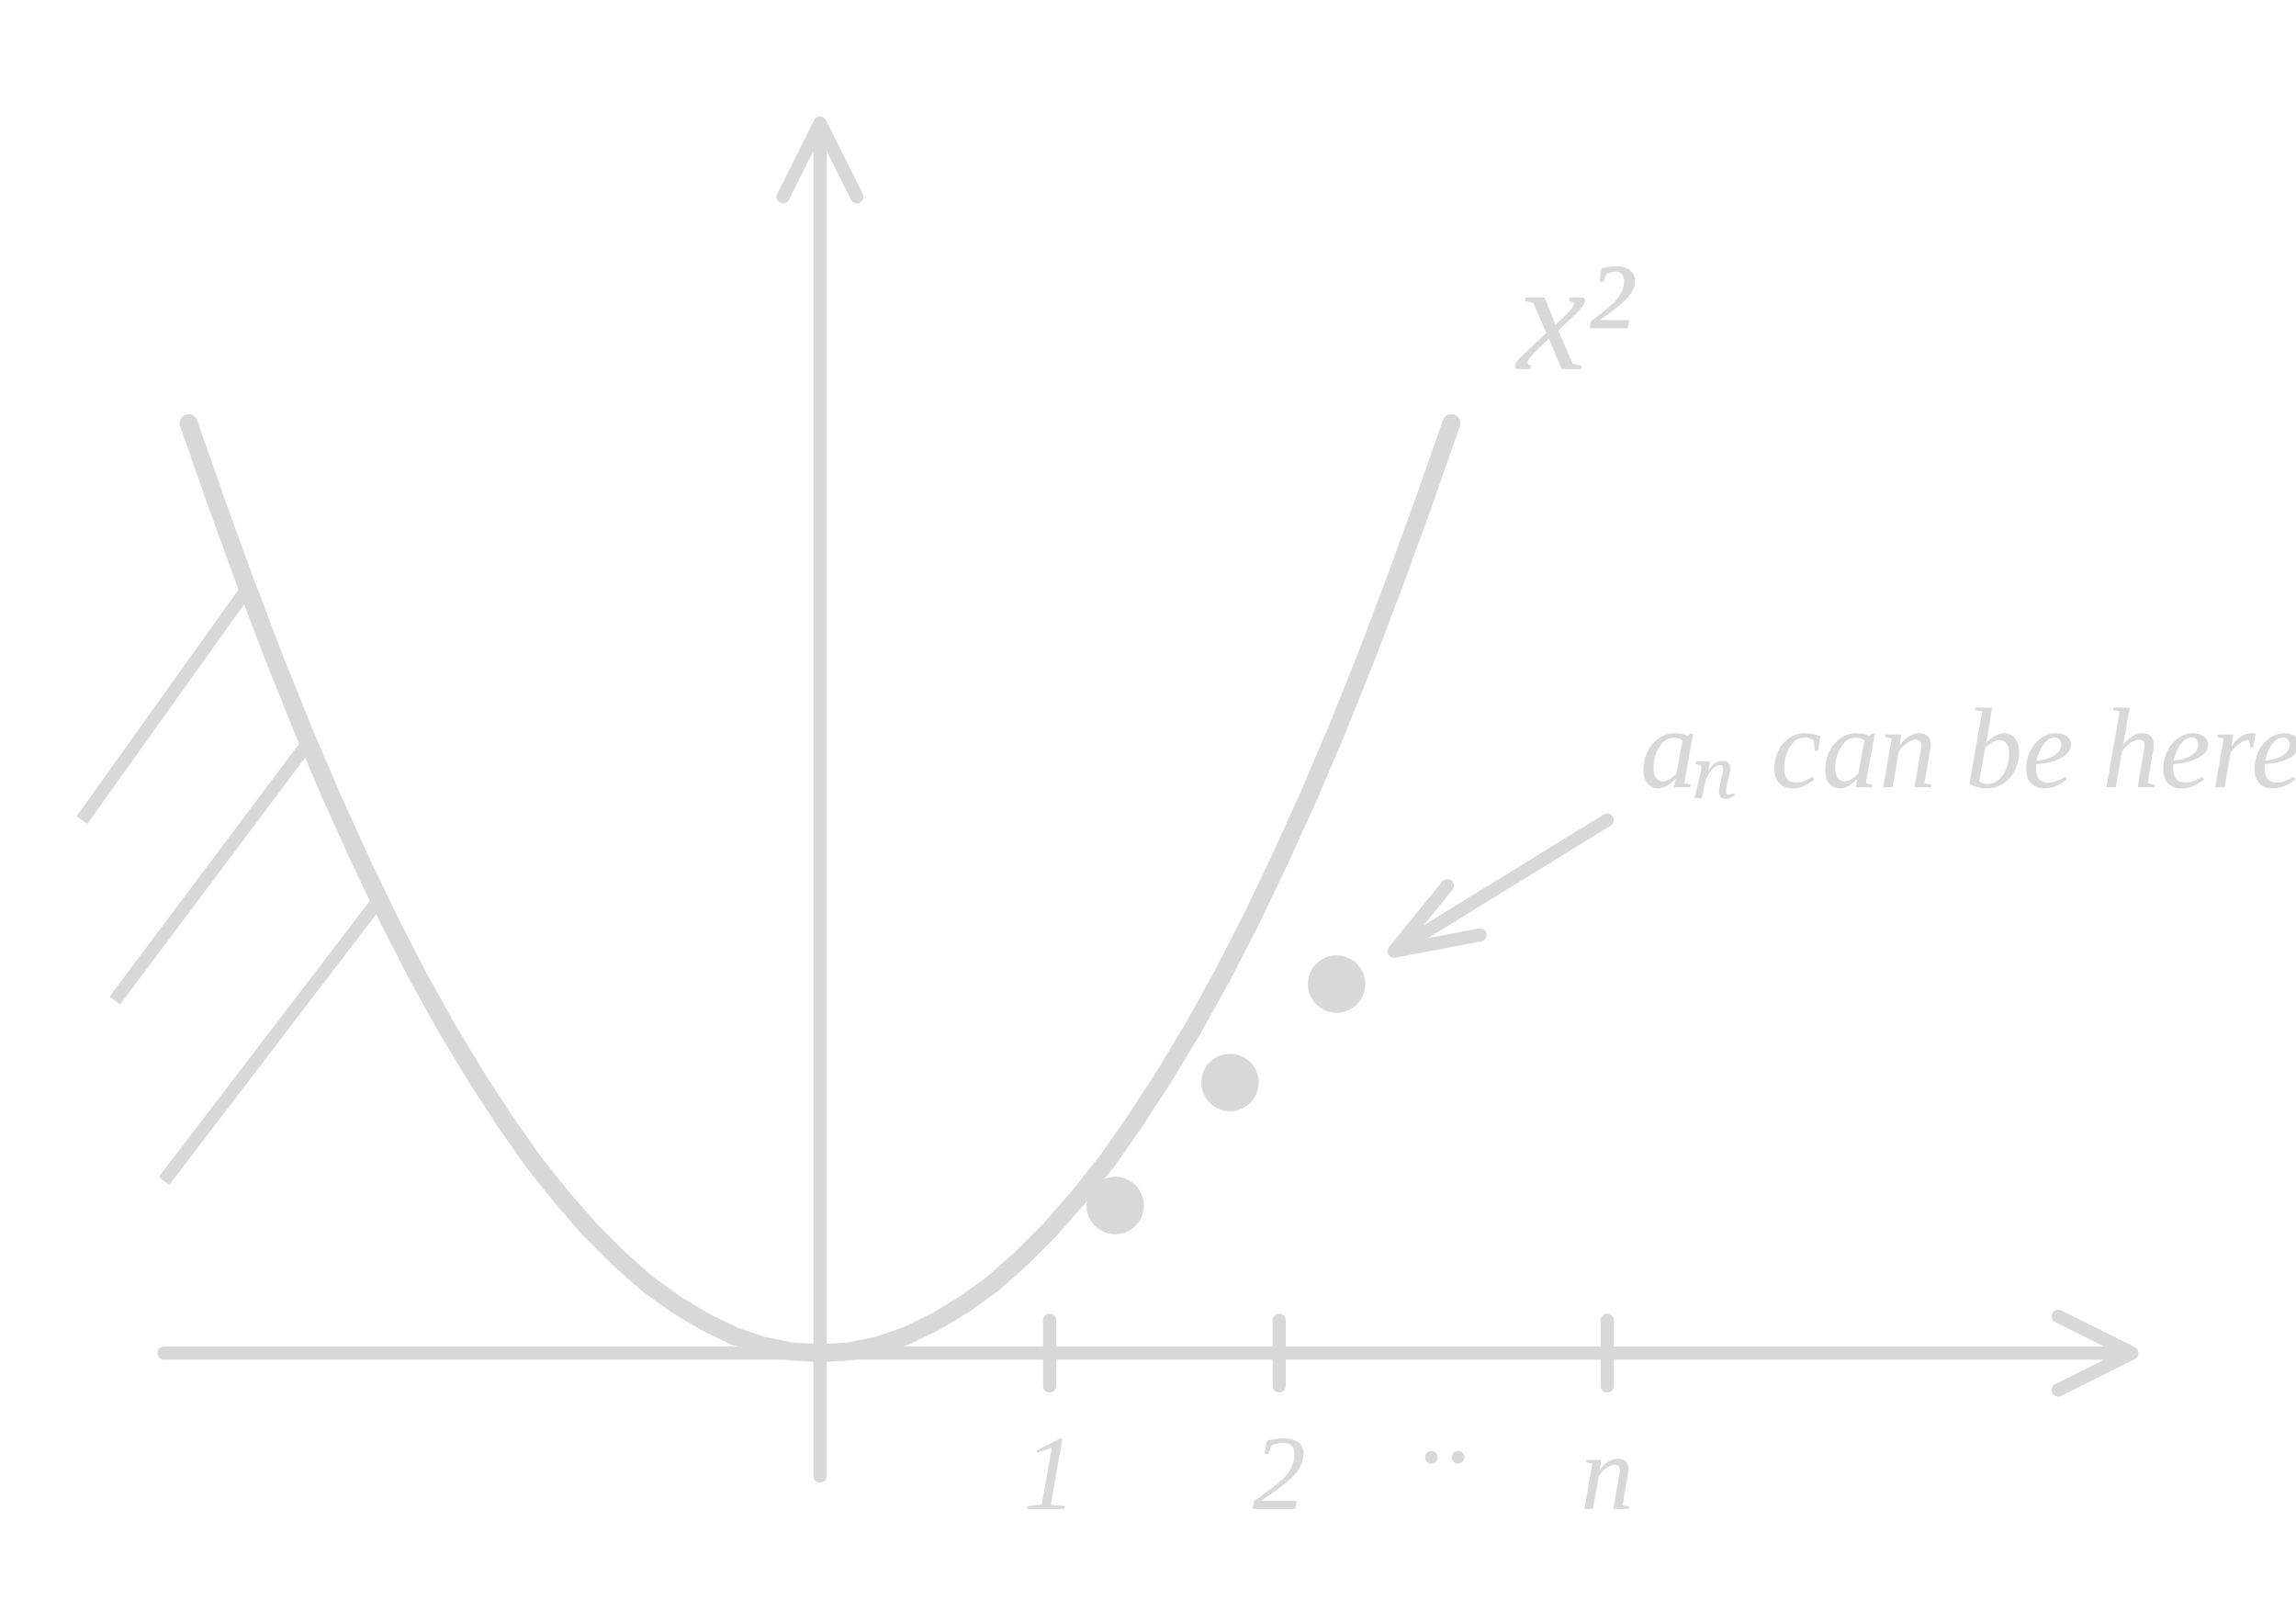
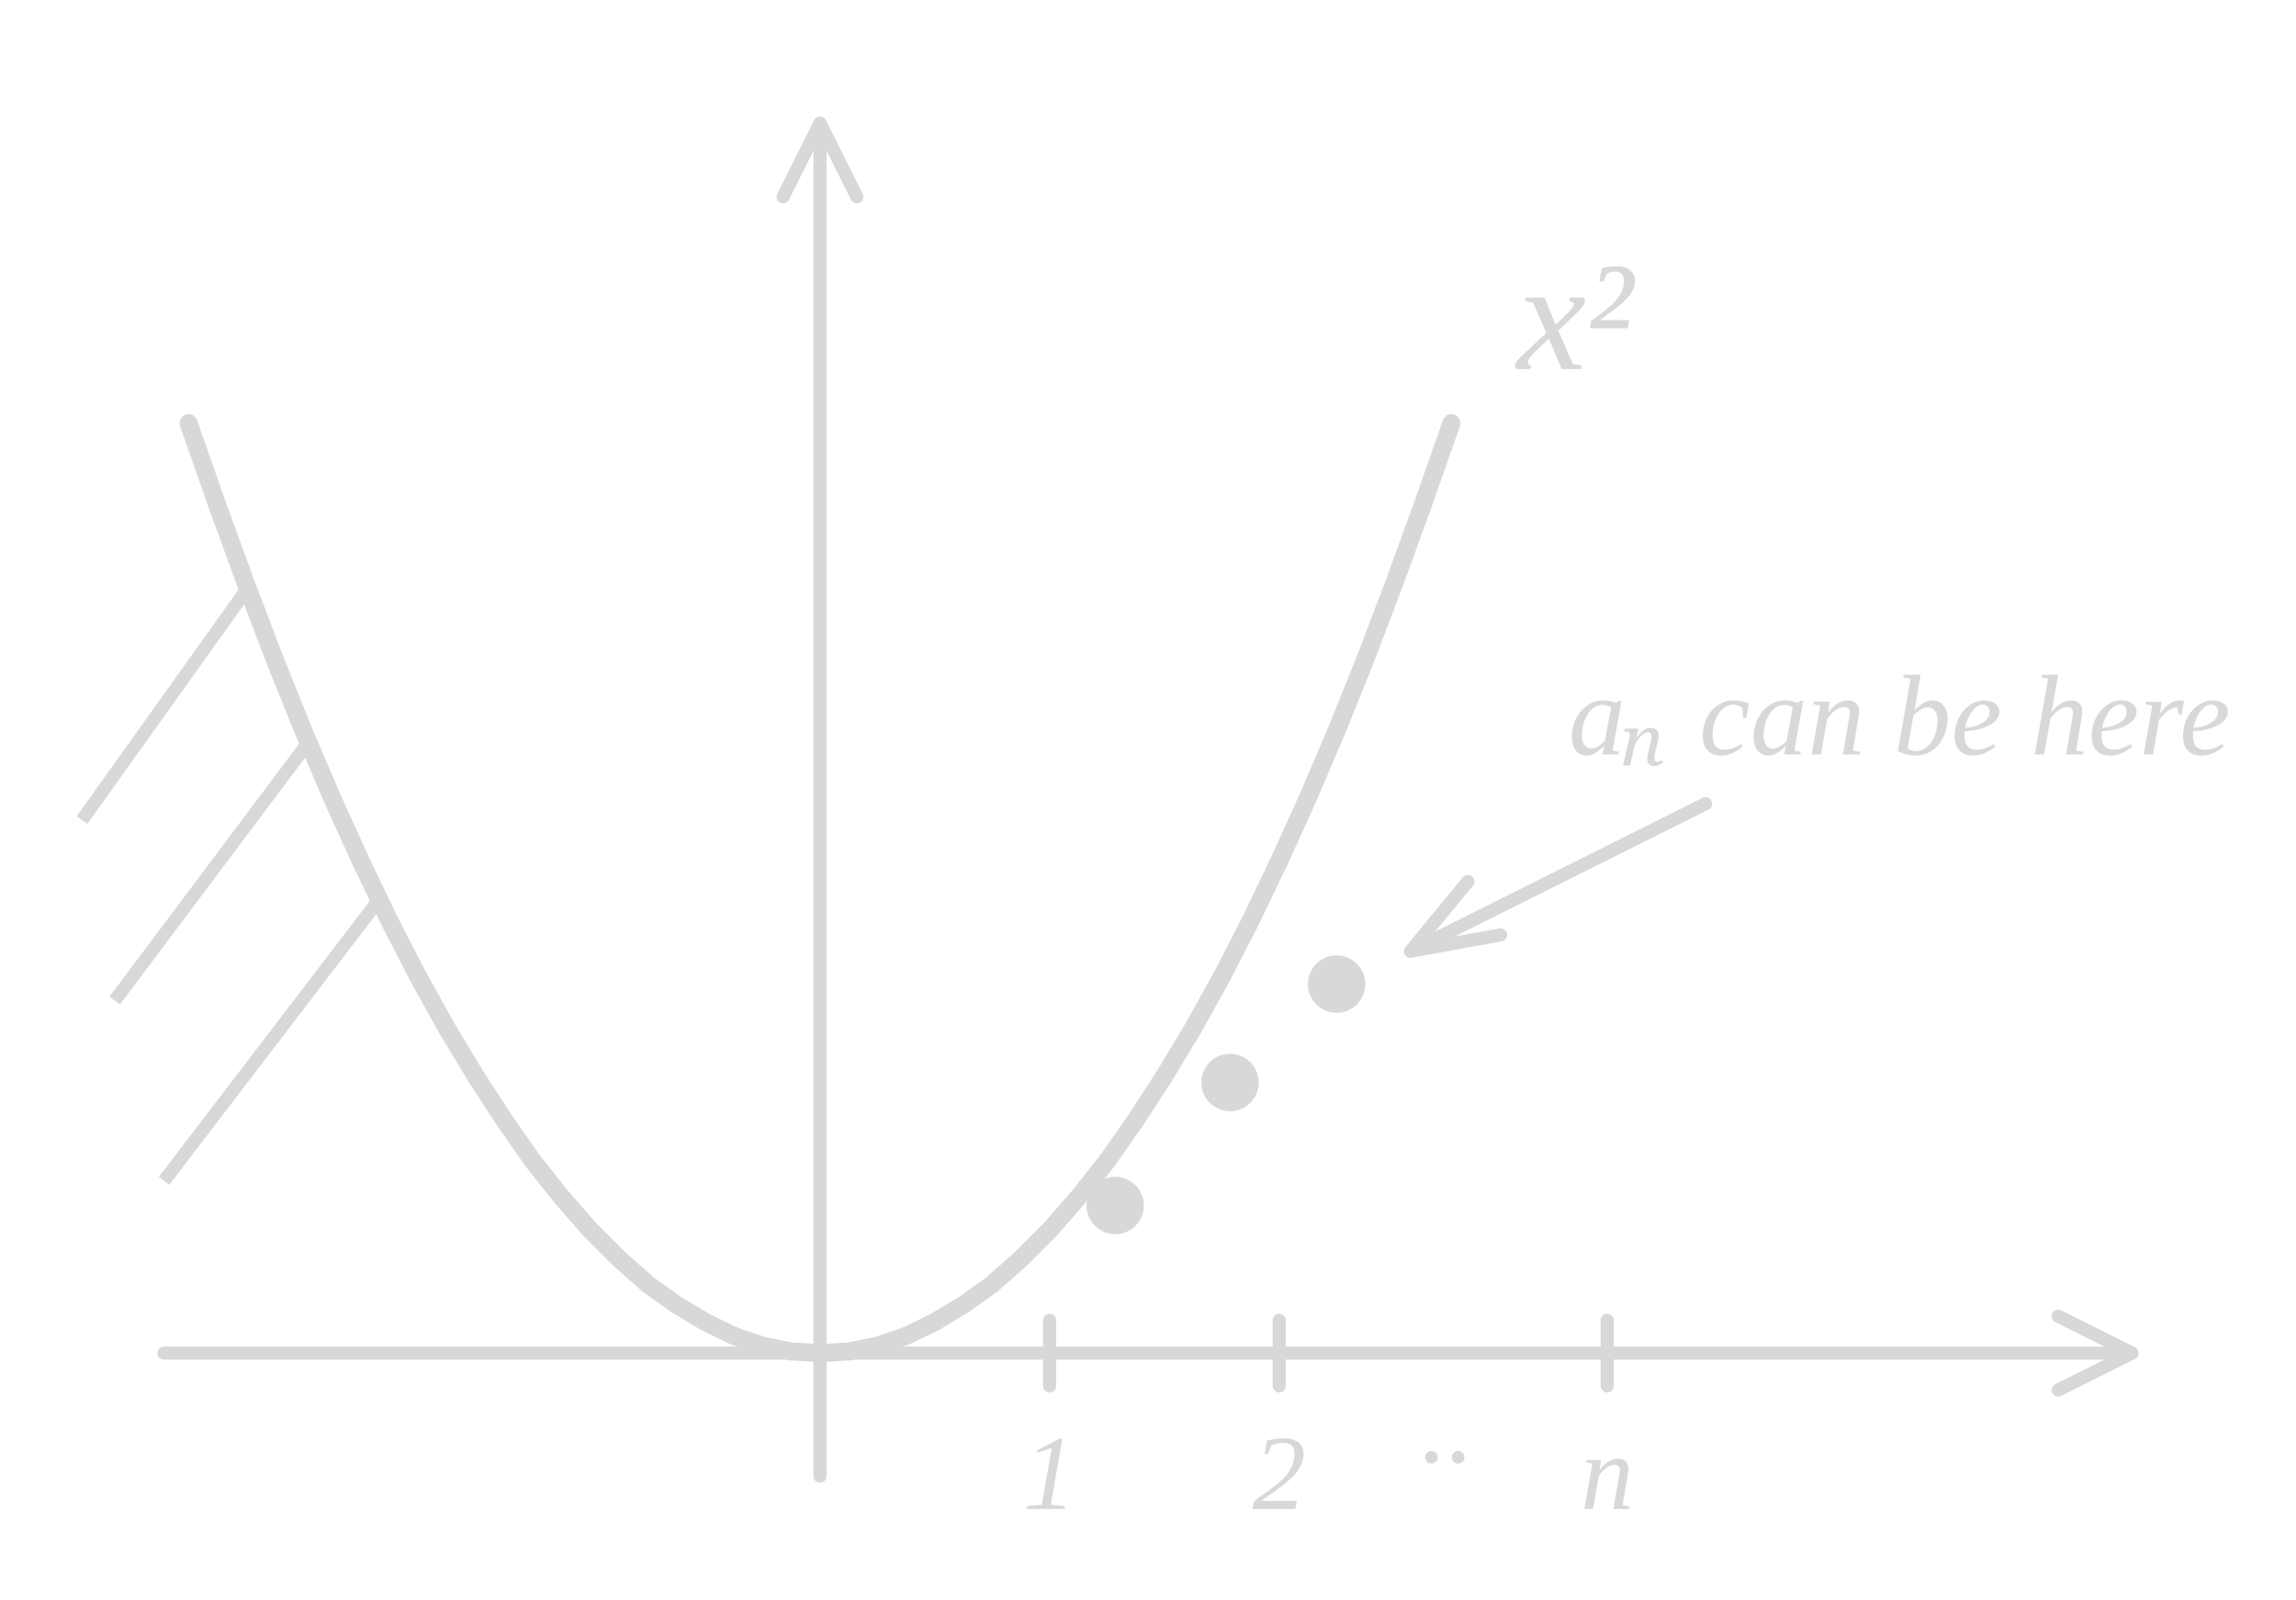
<svg xmlns="http://www.w3.org/2000/svg" width="280" height="195" viewBox="0 0 280 195">
  <style>
    .ink { stroke:#d8d8d8; fill:none; stroke-width:2.2; stroke-linecap:round; }
    .ink-thin { stroke:#d8d8d8; fill:none; stroke-width:1.6; stroke-linecap:round; }
    .txt { fill:#d8d8d8; stroke:none; font-family:Georgia,'Times New Roman',serif; font-style:italic; }
    .fill { fill:#d8d8d8; stroke:none; }
    .hl { stroke:#d8d8d8; }
    .dashed { stroke-dasharray:7 6; }
    @media (prefers-color-scheme: light) {
      .ink, .ink-thin { stroke:#1a1a1a; }
      .txt, .fill { fill:#1a1a1a; }
      .hl { stroke:#1a1a1a; }
    }
  </style>
  <path class="ink-thin" d="M 20 165 H 260 M 260 165 l -9 -4.5 M 260 165 l -9 4.5" />
  <path class="ink-thin" d="M 100 180 V 15 M 100 15 l -4.5 9 M 100 15 l 4.5 9" />
  <path class="ink" d="M 23.0 51.6 L 26.5 61.6 L 30.0 71.2 L 33.5 80.4 L 37.0 89.1 L 40.5 97.3 L 44.0 105.0 L 47.5 112.3 L 51.0 119.1 L 54.5 125.4 L 58.0 131.2 L 61.5 136.6 L 65.0 141.6 L 68.5 146.0 L 72.0 150.0 L 75.5 153.5 L 79.0 156.6 L 82.5 159.1 L 86.0 161.2 L 89.5 162.9 L 93.0 164.1 L 96.5 164.8 L 100.0 165.0 L 103.5 164.8 L 107.0 164.1 L 110.5 162.9 L 114.0 161.2 L 117.5 159.1 L 121.0 156.6 L 124.5 153.5 L 128.0 150.0 L 131.5 146.0 L 135.0 141.6 L 138.5 136.6 L 142.0 131.2 L 145.5 125.4 L 149.0 119.1 L 152.5 112.3 L 156.0 105.0 L 159.5 97.3 L 163.0 89.1 L 166.5 80.4 L 170.0 71.2 L 173.5 61.6 L 177.0 51.6" />
  <text class="txt" x="185" y="45" font-size="19">x²</text>
  <line class="hl" x1="10" y1="100" x2="30" y2="72" stroke-width="1.6" />
  <line class="hl" x1="14" y1="122" x2="38" y2="90" stroke-width="1.6" />
  <line class="hl" x1="20" y1="144" x2="46" y2="110" stroke-width="1.6" />
  <circle class="fill" cx="150" cy="132" r="3.5" />
  <circle class="fill" cx="163" cy="120" r="3.5" />
  <circle class="fill" cx="136" cy="147" r="3.5" />
-   <path class="ink-thin" d="M 196 100 L 170 116 M 170 116 l 10.5 -2 M 170 116 l 6.5 -8" />
-   <text class="txt" x="200" y="96" font-size="14">aₙ can be here</text>
+   <path class="ink-thin" d="M 208 98 L 172 116 M 172 116 l 11 -2 M 172 116 l 7 -8.5" />
+   <text class="txt" x="272" y="92" font-size="14" text-anchor="end">aₙ can be here</text>
  <line class="ink-thin" x1="128" y1="161" x2="128" y2="169" />
  <line class="ink-thin" x1="156" y1="161" x2="156" y2="169" />
  <line class="ink-thin" x1="196" y1="161" x2="196" y2="169" />
  <text class="txt" x="128" y="184" font-size="13" text-anchor="middle">1</text>
  <text class="txt" x="156" y="184" font-size="13" text-anchor="middle">2</text>
  <text class="txt" x="176" y="182" font-size="13" text-anchor="middle">··</text>
  <text class="txt" x="196" y="184" font-size="13" text-anchor="middle">n</text>
</svg>
